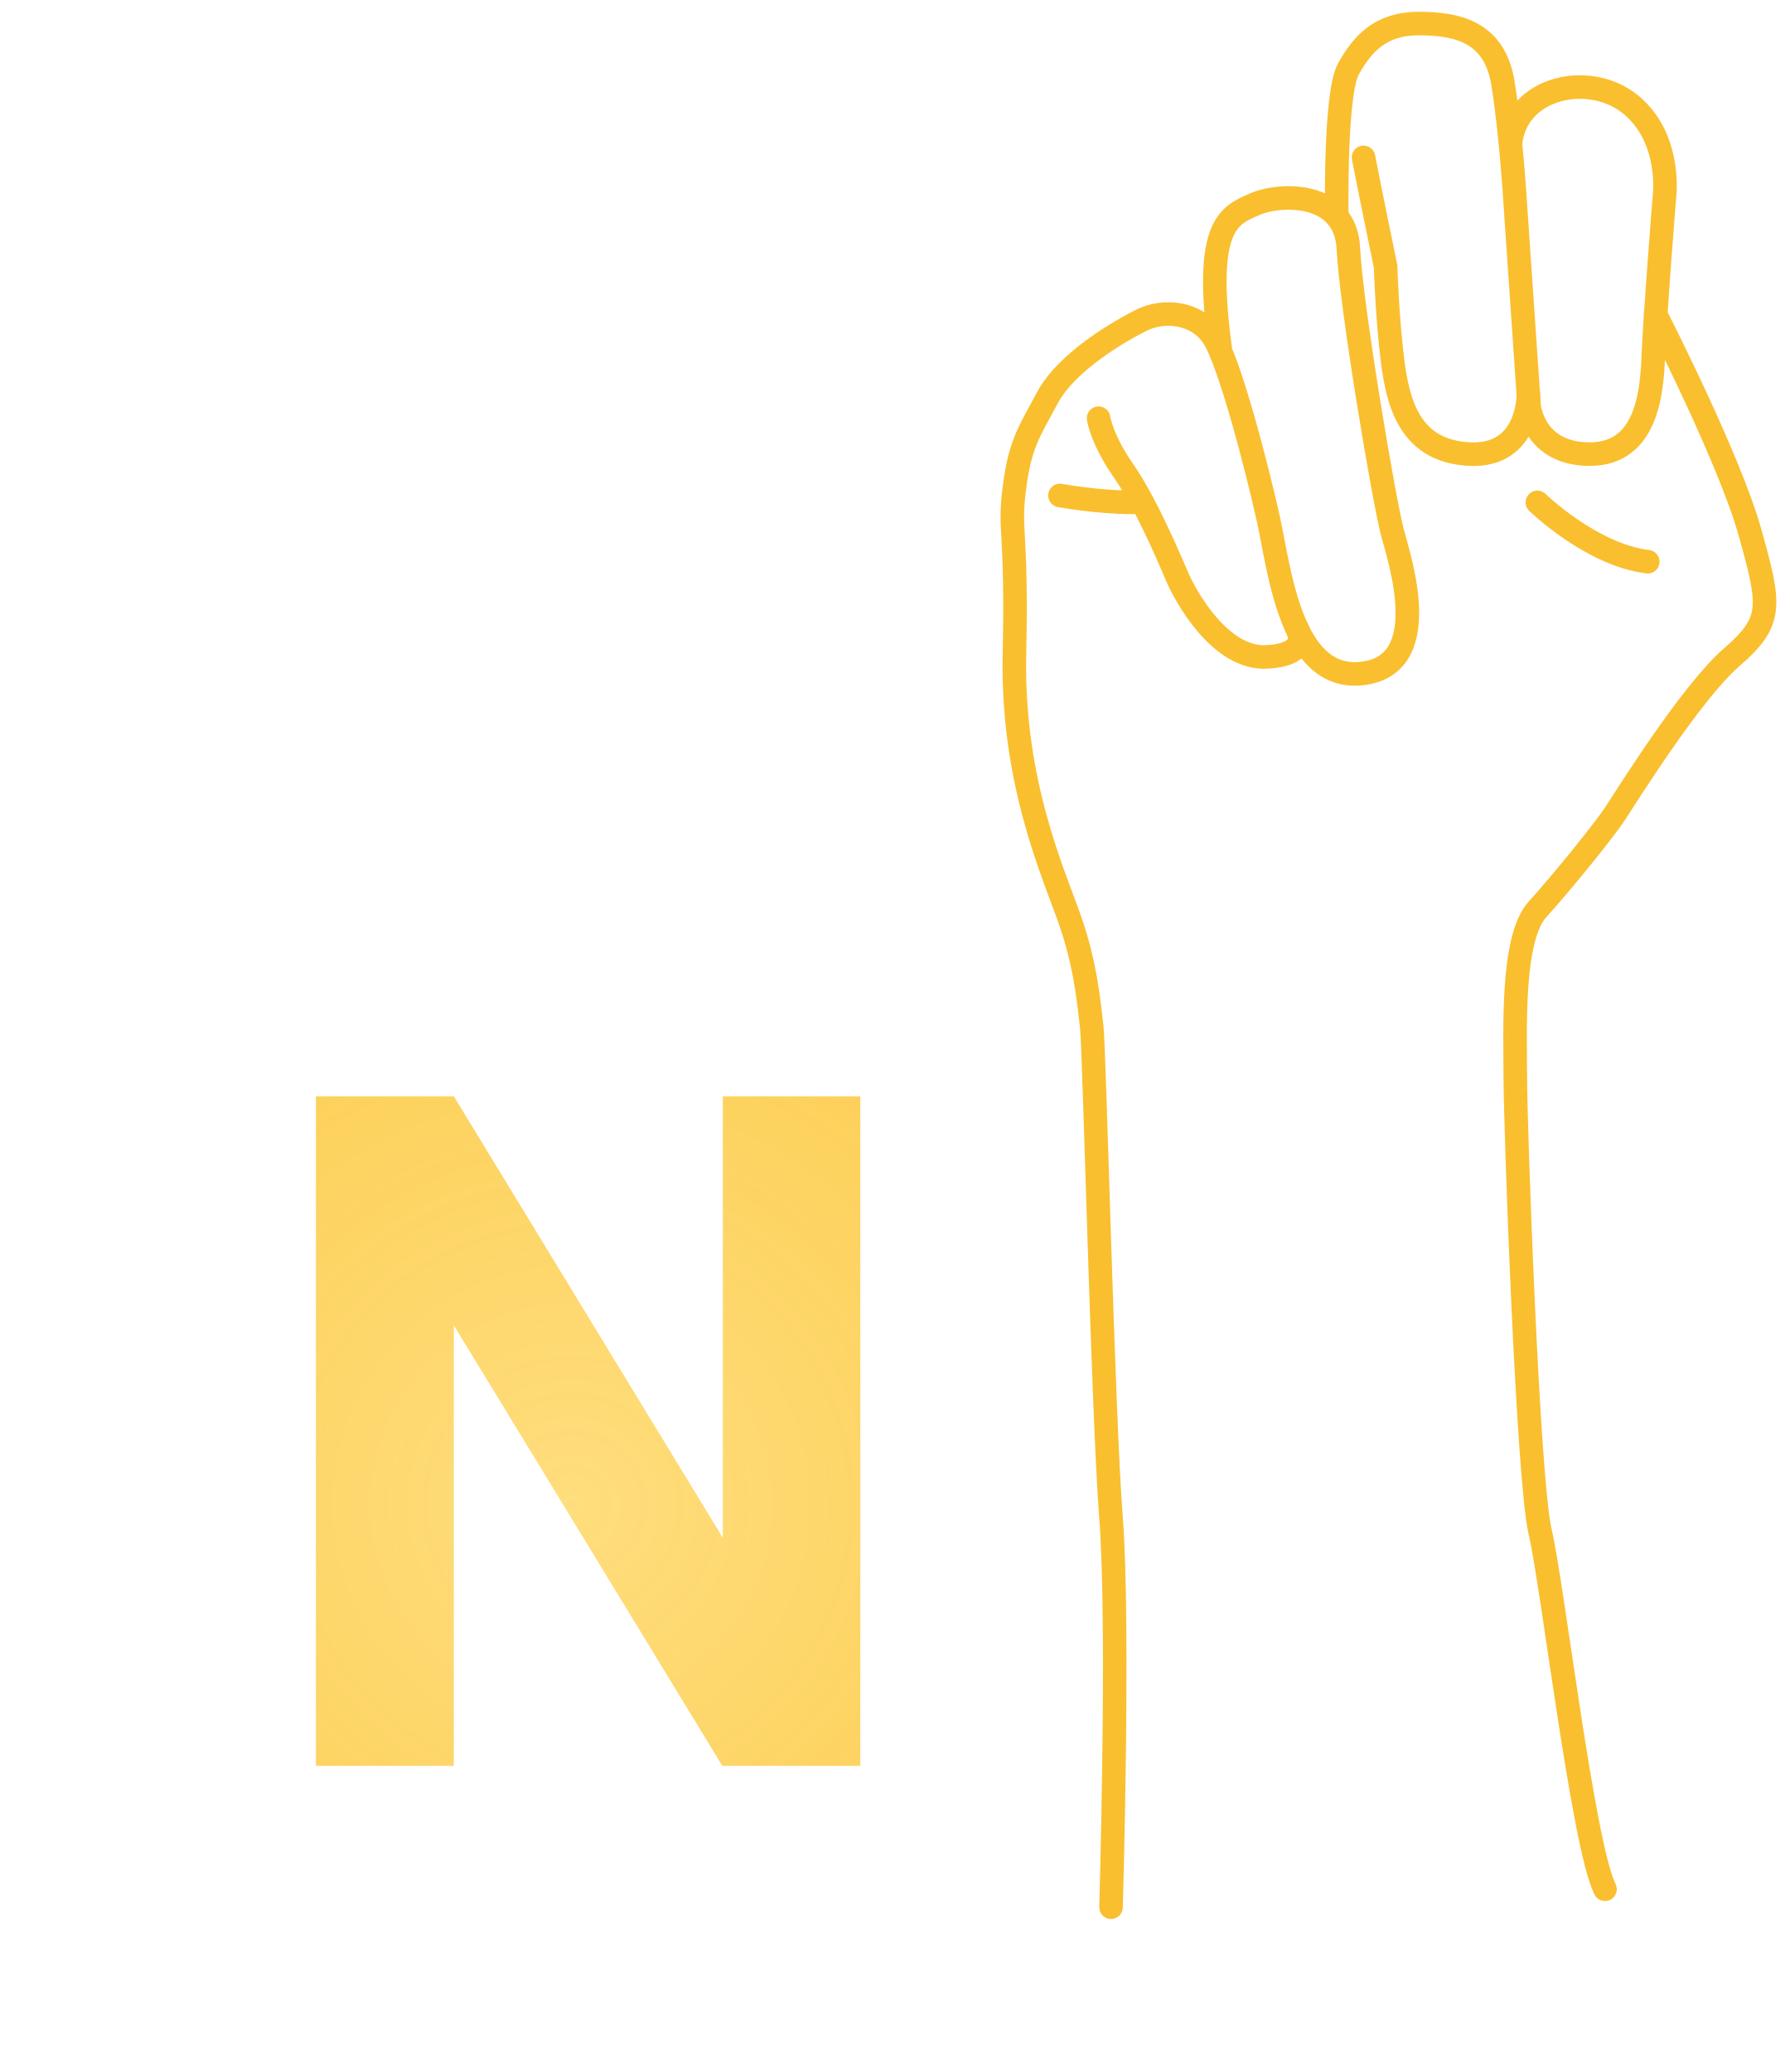
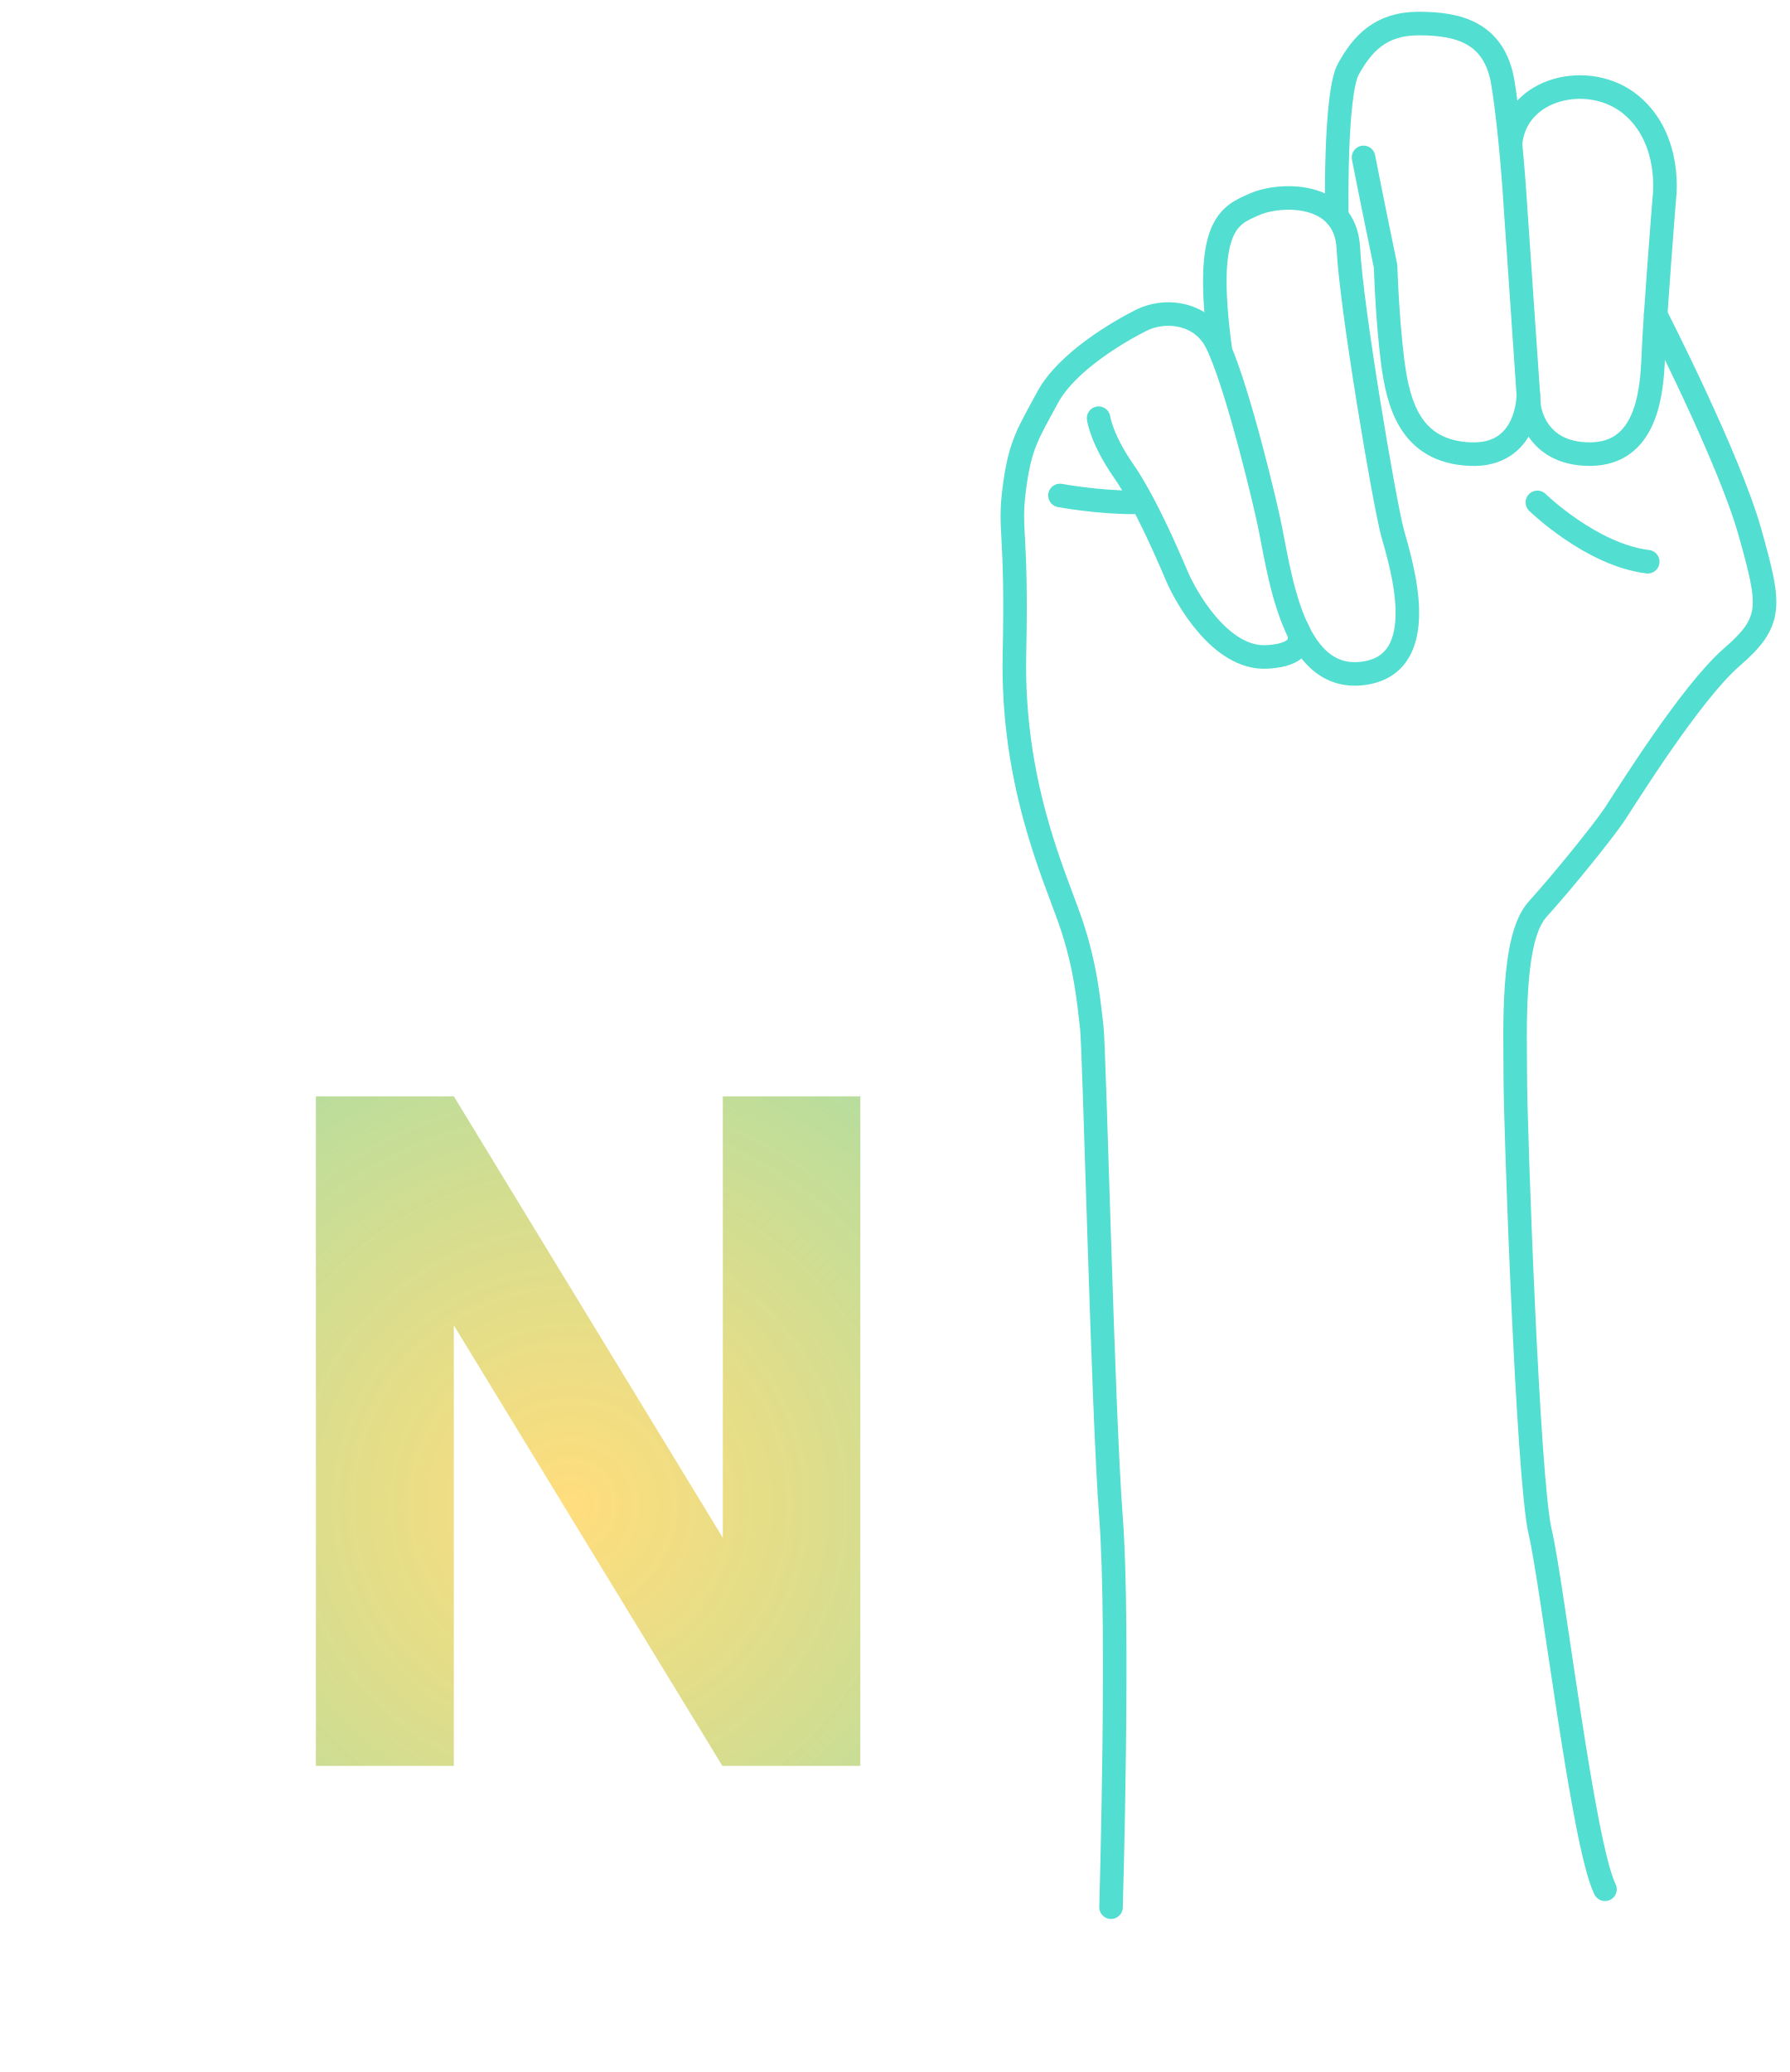
<svg xmlns="http://www.w3.org/2000/svg" width="76" height="88" viewBox="0 0 76 88" fill="none">
-   <path d="M47.192 81C47.192 81 47.544 69.044 47.192 64.472C46.841 59.901 46.489 44.545 46.372 43.608C46.255 42.67 46.137 41.029 45.434 39.036C44.731 37.044 42.972 33.175 43.09 27.783C43.207 22.391 42.844 22.626 43.084 20.75C43.324 18.875 43.676 18.406 44.496 16.882C45.317 15.358 47.544 14.069 48.482 13.6C49.419 13.131 50.826 13.248 51.529 14.303C52.233 15.358 53.405 19.93 53.874 22.04C54.343 24.15 54.811 28.956 57.859 28.604C60.907 28.252 59.5 23.915 59.148 22.626C58.797 21.336 57.39 13.014 57.273 10.553C57.156 8.091 54.343 8.208 53.288 8.677C52.233 9.146 51.086 9.487 51.848 14.937" stroke="#F9BF2E" stroke-miterlimit="10" stroke-linecap="round" stroke-linejoin="round" />
-   <path d="M46.664 17.761C46.664 17.761 46.781 18.641 47.719 19.988C47.993 20.382 48.271 20.86 48.538 21.361C49.184 22.576 49.756 23.92 50.004 24.501C50.356 25.321 51.83 28.009 53.813 27.9C55.798 27.791 55.075 26.656 55.075 26.656" stroke="#F9BF2E" stroke-miterlimit="10" stroke-linecap="round" stroke-linejoin="round" />
-   <path d="M45.023 21.043C45.023 21.043 46.606 21.336 48.13 21.336" stroke="#F9BF2E" stroke-miterlimit="10" stroke-linecap="round" stroke-linejoin="round" />
-   <path d="M56.782 9.195C56.782 9.195 56.687 3.989 57.273 2.934C57.859 1.879 58.62 1 60.261 1C61.902 1 63.485 1.352 63.837 3.521C64.188 5.69 64.364 8.678 64.364 8.678L64.95 17.235C64.95 17.235 65.126 19.287 67.529 19.287C69.932 19.287 70.166 16.708 70.225 15.125C70.284 13.542 70.694 8.409 70.694 8.409C70.694 8.409 71.045 5.924 69.287 4.458C67.529 2.993 64.364 3.697 64.159 6.119" stroke="#F9BF2E" stroke-miterlimit="10" stroke-linecap="round" stroke-linejoin="round" />
-   <path d="M64.918 16.76C64.918 16.76 64.951 19.403 62.43 19.286C59.91 19.169 59.383 17.176 59.148 15.3C58.914 13.425 58.855 11.315 58.855 11.315C58.855 11.315 58.211 8.209 57.917 6.685" stroke="#F9BF2E" stroke-miterlimit="10" stroke-linecap="round" stroke-linejoin="round" />
-   <path d="M65.302 21.337C65.302 21.337 67.588 23.564 69.99 23.857" stroke="#F9BF2E" stroke-miterlimit="10" stroke-linecap="round" stroke-linejoin="round" />
-   <path d="M70.326 13.365C70.326 13.365 73.449 19.461 74.328 22.597C75.207 25.733 75.324 26.384 73.566 27.905C71.808 29.426 69.053 33.88 68.584 34.583C68.115 35.286 66.416 37.396 65.302 38.627C64.189 39.857 64.364 43.784 64.364 45.777C64.364 47.77 64.892 62.832 65.419 65.059C65.947 67.286 67.236 78.363 68.174 80.239" stroke="#F9BF2E" stroke-miterlimit="10" stroke-linecap="round" stroke-linejoin="round" />
+   <path d="M47.192 81C47.192 81 47.544 69.044 47.192 64.472C46.841 59.901 46.489 44.545 46.372 43.608C46.255 42.67 46.137 41.029 45.434 39.036C44.731 37.044 42.972 33.175 43.09 27.783C43.207 22.391 42.844 22.626 43.084 20.75C43.324 18.875 43.676 18.406 44.496 16.882C45.317 15.358 47.544 14.069 48.482 13.6C49.419 13.131 50.826 13.248 51.529 14.303C52.233 15.358 53.405 19.93 53.874 22.04C54.343 24.15 54.811 28.956 57.859 28.604C60.907 28.252 59.5 23.915 59.148 22.626C58.797 21.336 57.39 13.014 57.273 10.553C57.156 8.091 54.343 8.208 53.288 8.677C52.233 9.146 51.086 9.487 51.848 14.937" stroke="#52ded0" stroke-miterlimit="10" stroke-linecap="round" stroke-linejoin="round" />
+   <path d="M46.664 17.761C46.664 17.761 46.781 18.641 47.719 19.988C47.993 20.382 48.271 20.86 48.538 21.361C49.184 22.576 49.756 23.92 50.004 24.501C50.356 25.321 51.83 28.009 53.813 27.9C55.798 27.791 55.075 26.656 55.075 26.656" stroke="#52ded0" stroke-miterlimit="10" stroke-linecap="round" stroke-linejoin="round" />
+   <path d="M45.023 21.043C45.023 21.043 46.606 21.336 48.13 21.336" stroke="#52ded0" stroke-miterlimit="10" stroke-linecap="round" stroke-linejoin="round" />
+   <path d="M56.782 9.195C56.782 9.195 56.687 3.989 57.273 2.934C57.859 1.879 58.62 1 60.261 1C61.902 1 63.485 1.352 63.837 3.521C64.188 5.69 64.364 8.678 64.364 8.678L64.95 17.235C64.95 17.235 65.126 19.287 67.529 19.287C69.932 19.287 70.166 16.708 70.225 15.125C70.284 13.542 70.694 8.409 70.694 8.409C70.694 8.409 71.045 5.924 69.287 4.458C67.529 2.993 64.364 3.697 64.159 6.119" stroke="#52ded0" stroke-miterlimit="10" stroke-linecap="round" stroke-linejoin="round" />
+   <path d="M64.918 16.76C64.918 16.76 64.951 19.403 62.43 19.286C59.91 19.169 59.383 17.176 59.148 15.3C58.914 13.425 58.855 11.315 58.855 11.315C58.855 11.315 58.211 8.209 57.917 6.685" stroke="#52ded0" stroke-miterlimit="10" stroke-linecap="round" stroke-linejoin="round" />
+   <path d="M65.302 21.337C65.302 21.337 67.588 23.564 69.99 23.857" stroke="#52ded0" stroke-miterlimit="10" stroke-linecap="round" stroke-linejoin="round" />
+   <path d="M70.326 13.365C70.326 13.365 73.449 19.461 74.328 22.597C75.207 25.733 75.324 26.384 73.566 27.905C71.808 29.426 69.053 33.88 68.584 34.583C68.115 35.286 66.416 37.396 65.302 38.627C64.189 39.857 64.364 43.784 64.364 45.777C64.364 47.77 64.892 62.832 65.419 65.059C65.947 67.286 67.236 78.363 68.174 80.239" stroke="#52ded0" stroke-miterlimit="10" stroke-linecap="round" stroke-linejoin="round" />
  <path d="M36.543 75H30.684L19.277 56.289V75H13.418V46.562H19.277L30.703 65.312V46.562H36.543V75Z" fill="url(#paint0_diamond)" />
  <defs>
    <radialGradient id="paint0_diamond" cx="0" cy="0" r="1" gradientUnits="userSpaceOnUse" gradientTransform="translate(24.2424 63.8929) rotate(88.0754) scale(45.1147 45.0815)">
      <stop stop-color="#FFD458" stop-opacity="0.78" />
-       <stop offset="1" stop-color="#F9BF2E" />
+       <stop offset="1" stop-color="#52ded0" />
    </radialGradient>
  </defs>
</svg>
